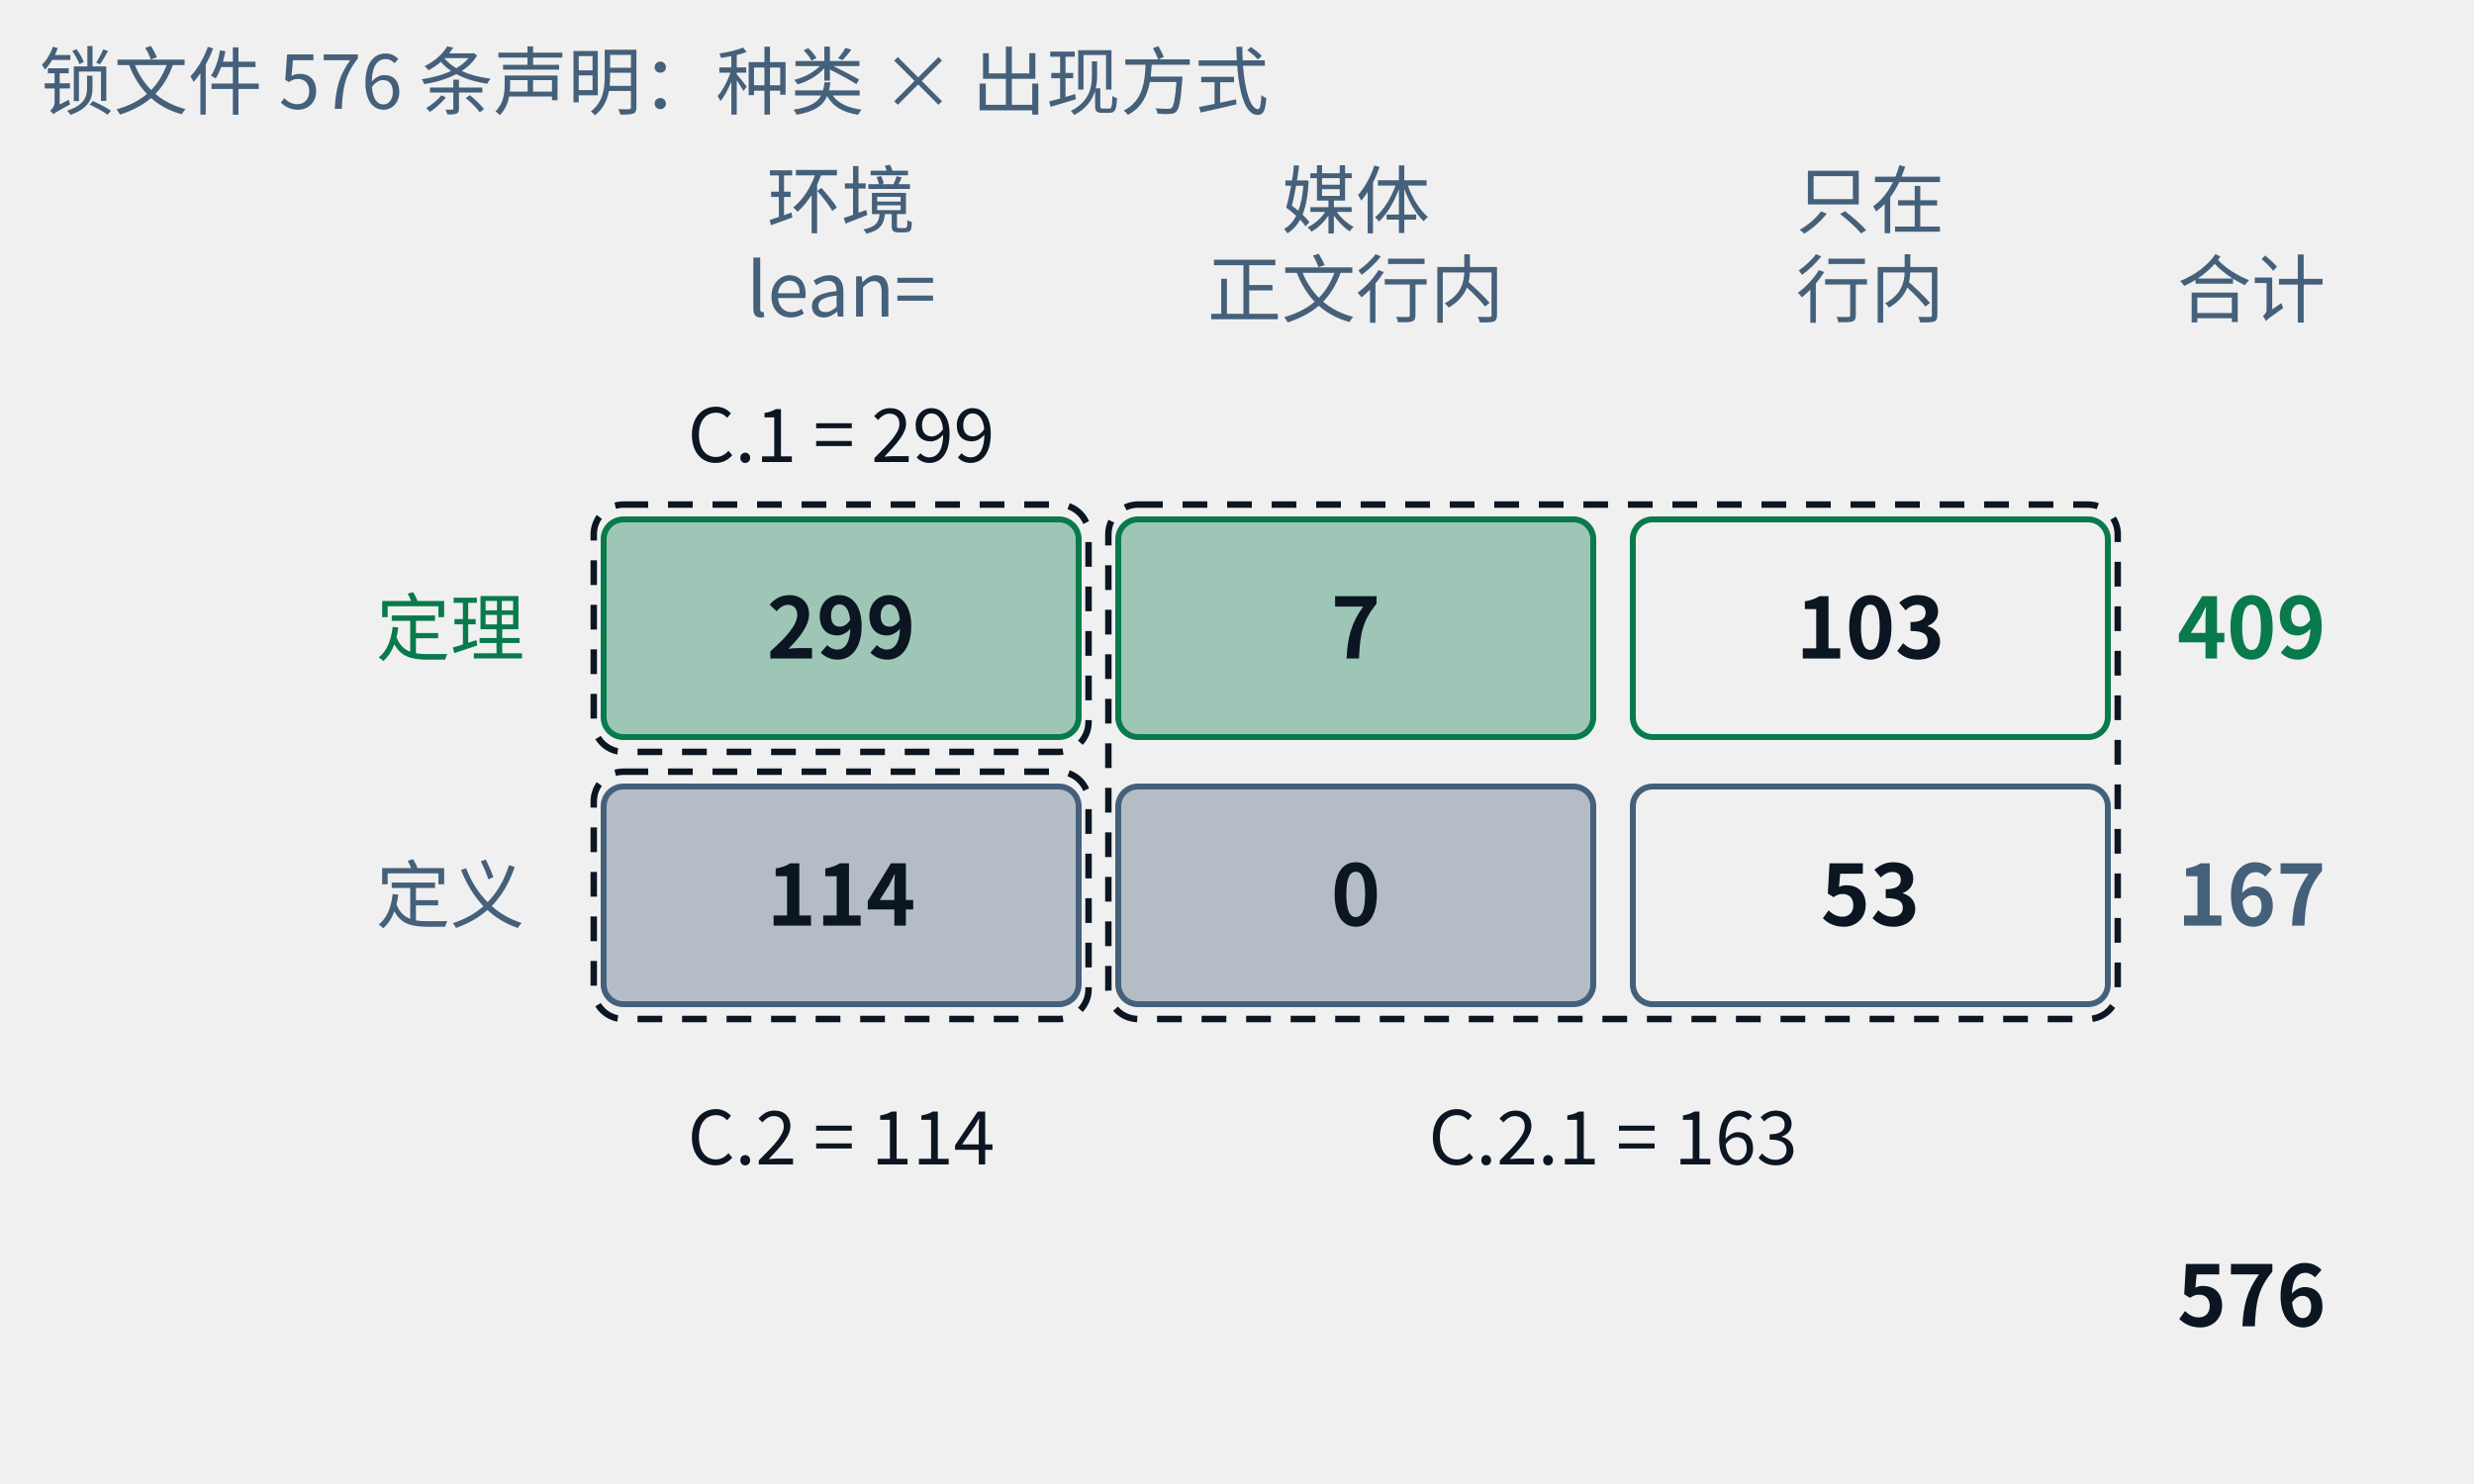
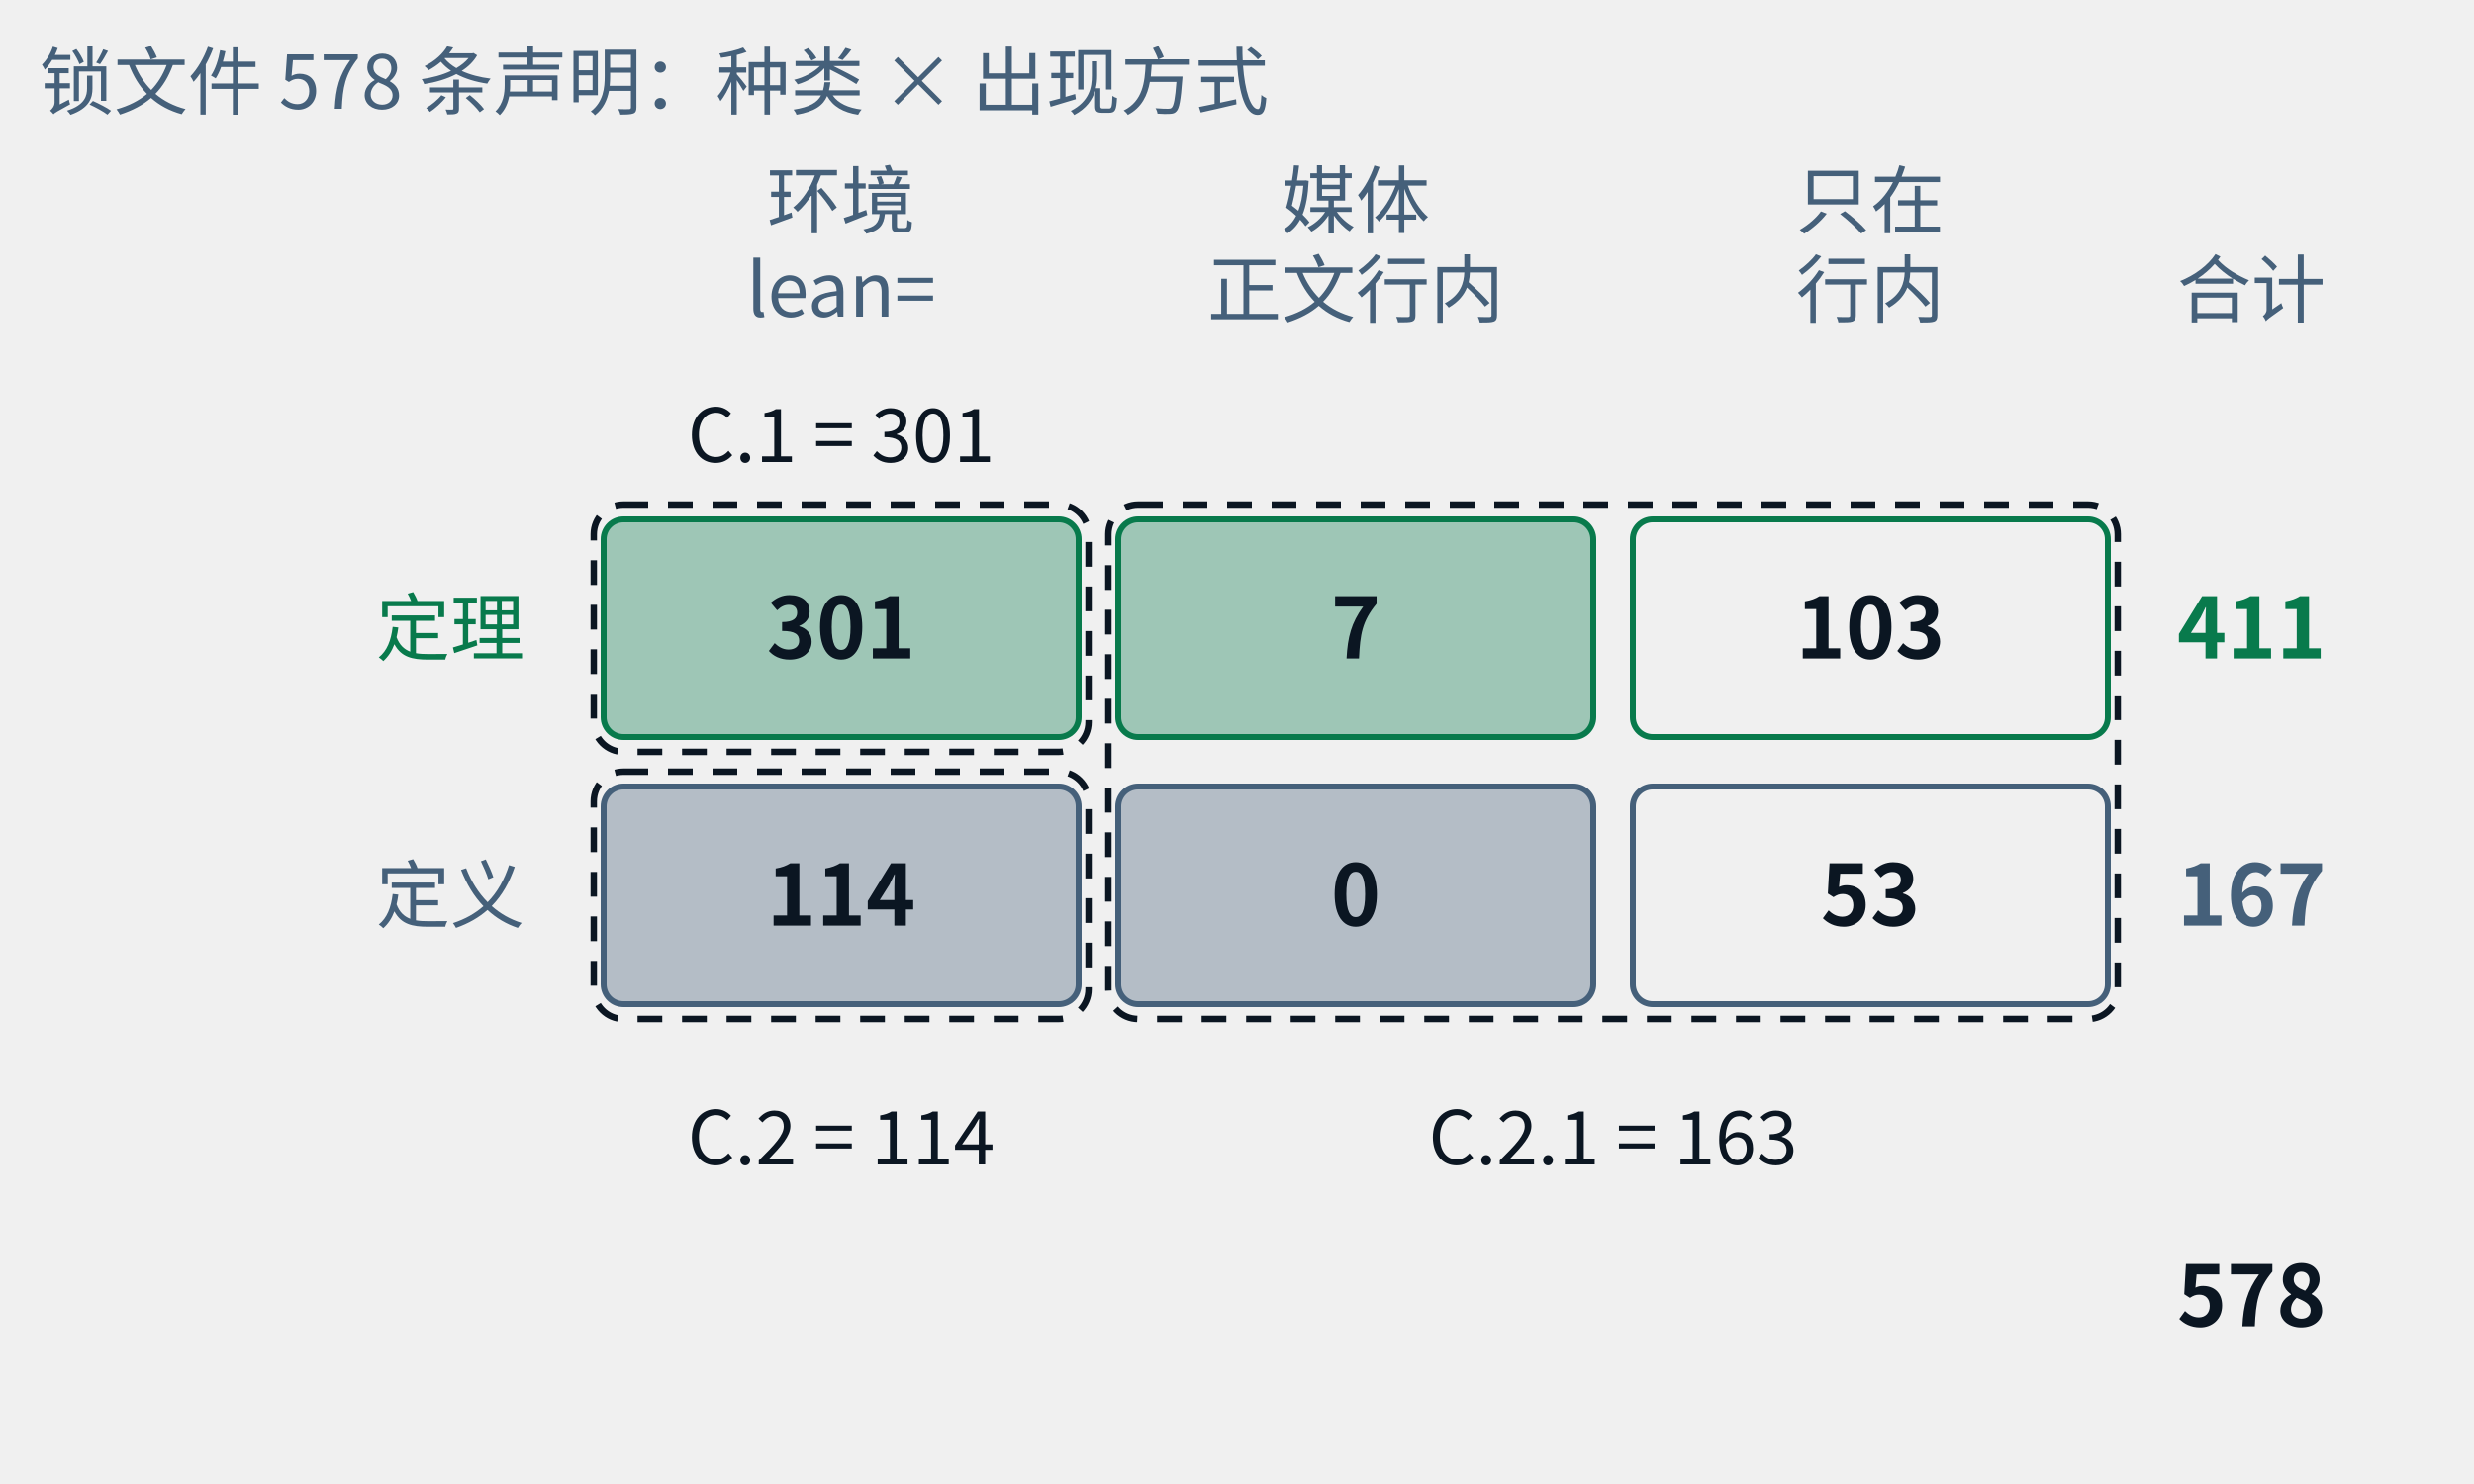
- <svg xmlns="http://www.w3.org/2000/svg" class="tr-fig" data-tr-fig="appc-ledger" data-lang="zh" viewBox="0 0 500 300" width="500" height="300" font-family="'Noto Sans SC', 'Noto Sans CJK SC', 'Source Sans 3', 'PingFang SC', 'Microsoft YaHei', system-ui, sans-serif" role="img" aria-label="一张两行三列的账：行是定理与定义，列是“定理或定义环境里用 lean= 引用”“由媒体引用、正文只以行内链接提到”“只在行内链接里出现”。定理一行是 299、7、103，合计 409；定义一行是 114、0、53，合计 167；总计 576。三个虚线框标出附录 C 的三张索引：C.1 = 299，C.2 = 114，C.2.1 = 7 + 103 + 0 + 53 = 163。">
+ <svg xmlns="http://www.w3.org/2000/svg" class="tr-fig" data-tr-fig="appc-ledger" data-lang="zh" viewBox="0 0 500 300" width="500" height="300" font-family="'Noto Sans SC', 'Noto Sans CJK SC', 'Source Sans 3', 'PingFang SC', 'Microsoft YaHei', system-ui, sans-serif" role="img" aria-label="一张两行三列的账：行是定理与定义，列是“定理或定义环境里用 lean= 引用”“由媒体引用、正文只以行内链接提到”“只在行内链接里出现”。定理一行是 301、7、103，合计 411；定义一行是 114、0、53，合计 167；总计 578。三个虚线框标出附录 C 的三张索引：C.1 = 301，C.2 = 114，C.2.1 = 7 + 103 + 0 + 53 = 163。">
  <style>.ts-ink{stroke:#0b1622}.tf-ink{fill:#0b1622}.ts-dim{stroke:#45607a}.tf-dim{fill:#45607a}.ts-faint{stroke:#9db3c4}.tf-faint{fill:#9db3c4}.ts-edge{stroke:#b9d0dd}.tf-edge{fill:#b9d0dd}.ts-hot{stroke:#5f9bb5}.tf-hot{fill:#5f9bb5}.ts-bg{stroke:#ffffff}.tf-bg{fill:#ffffff}.ts-panel{stroke:#eef5f9}.tf-panel{fill:#eef5f9}.ts-sheet{stroke:#f7fbfd}.tf-sheet{fill:#f7fbfd}.ts-cyan{stroke:#007c8a}.tf-cyan{fill:#007c8a}.ts-magenta{stroke:#b0128f}.tf-magenta{fill:#b0128f}.ts-amber{stroke:#946200}.tf-amber{fill:#946200}.ts-violet{stroke:#5a45c8}.tf-violet{fill:#5a45c8}.ts-ok{stroke:#087a4c}.tf-ok{fill:#087a4c}.ts-warn{stroke:#c21f3a}.tf-warn{fill:#c21f3a}.ts-blue{stroke:#1d5fd0}.tf-blue{fill:#1d5fd0}.ts-orange{stroke:#b85410}.tf-orange{fill:#b85410}.ts-sigma{stroke:#28405a}.tf-sigma{fill:#28405a}@media (prefers-color-scheme:dark){.ts-ink{stroke:#d4efff}.tf-ink{fill:#d4efff}.ts-dim{stroke:#6f8ea5}.tf-dim{fill:#6f8ea5}.ts-faint{stroke:#34506a}.tf-faint{fill:#34506a}.ts-edge{stroke:#143049}.tf-edge{fill:#143049}.ts-hot{stroke:#1f5d7c}.tf-hot{fill:#1f5d7c}.ts-bg{stroke:#03060c}.tf-bg{fill:#03060c}.ts-panel{stroke:#07101b}.tf-panel{fill:#07101b}.ts-sheet{stroke:#050c16}.tf-sheet{fill:#050c16}.ts-cyan{stroke:#19f0ff}.tf-cyan{fill:#19f0ff}.ts-magenta{stroke:#ff2fd0}.tf-magenta{fill:#ff2fd0}.ts-amber{stroke:#ffc83d}.tf-amber{fill:#ffc83d}.ts-violet{stroke:#9d8cff}.tf-violet{fill:#9d8cff}.ts-ok{stroke:#46ffb2}.tf-ok{fill:#46ffb2}.ts-warn{stroke:#ff5064}.tf-warn{fill:#ff5064}.ts-blue{stroke:#2a7bff}.tf-blue{fill:#2a7bff}.ts-orange{stroke:#ff8a3c}.tf-orange{fill:#ff8a3c}.ts-sigma{stroke:#cfe3ff}.tf-sigma{fill:#cfe3ff}}</style>
  <text class="tf-dim" x="170" y="46" font-size="15" text-anchor="middle">环境</text>
  <text class="tf-dim" x="170" y="64" font-size="15" text-anchor="middle">lean=</text>
  <text class="tf-dim" x="274" y="46" font-size="15" text-anchor="middle">媒体</text>
  <text class="tf-dim" x="274" y="64" font-size="15" text-anchor="middle">正文行内</text>
  <text class="tf-dim" x="378" y="46" font-size="15" text-anchor="middle">只在</text>
  <text class="tf-dim" x="378" y="64" font-size="15" text-anchor="middle">行内</text>
  <text class="tf-dim" x="440" y="64" font-size="15">合计</text>
  <text class="tf-ok" x="106" y="132.4" font-size="15" text-anchor="end">定理</text>
  <rect x="122" y="105" width="96" height="44" rx="4" class="ts-ok tf-ok" stroke-width="1.2" fill-opacity="0.35" />
-   <text class="tf-ink" x="170" y="133.12" font-size="17" text-anchor="middle" font-weight="600">299</text>
+   <text class="tf-ink" x="170" y="133.12" font-size="17" text-anchor="middle" font-weight="600">301</text>
  <rect x="226" y="105" width="96" height="44" rx="4" class="ts-ok tf-ok" stroke-width="1.2" fill-opacity="0.35" />
  <text class="tf-ink" x="274" y="133.12" font-size="17" text-anchor="middle" font-weight="600">7</text>
  <rect x="330" y="105" width="96" height="44" rx="4" class="ts-ok" stroke-width="1.2" fill="none" />
  <text class="tf-ink" x="378" y="133.12" font-size="17" text-anchor="middle" font-weight="600">103</text>
-   <text class="tf-ok" x="440" y="133.12" font-size="17" font-weight="600">409</text>
+   <text class="tf-ok" x="440" y="133.12" font-size="17" font-weight="600">411</text>
  <text class="tf-dim" x="106" y="186.4" font-size="15" text-anchor="end">定义</text>
  <rect x="122" y="159" width="96" height="44" rx="4" class="ts-dim tf-dim" stroke-width="1.2" fill-opacity="0.35" />
  <text class="tf-ink" x="170" y="187.12" font-size="17" text-anchor="middle" font-weight="600">114</text>
  <rect x="226" y="159" width="96" height="44" rx="4" class="ts-dim tf-dim" stroke-width="1.2" fill-opacity="0.35" />
  <text class="tf-ink" x="274" y="187.12" font-size="17" text-anchor="middle" font-weight="600">0</text>
  <rect x="330" y="159" width="96" height="44" rx="4" class="ts-dim" stroke-width="1.2" fill="none" />
  <text class="tf-ink" x="378" y="187.12" font-size="17" text-anchor="middle" font-weight="600">53</text>
  <text class="tf-dim" x="440" y="187.12" font-size="17" font-weight="600">167</text>
-   <text class="tf-ink" x="440" y="268.12" font-size="17" font-weight="600">576</text>
+   <text class="tf-ink" x="440" y="268.12" font-size="17" font-weight="600">578</text>
  <rect x="120" y="102" width="100" height="50" rx="6" class="ts-ink" stroke-width="1.3" stroke-dasharray="5 4" fill="none" />
  <rect x="120" y="156" width="100" height="50" rx="6" class="ts-ink" stroke-width="1.3" stroke-dasharray="5 4" fill="none" />
  <rect x="224" y="102" width="204" height="104" rx="6" class="ts-ink" stroke-width="1.3" stroke-dasharray="5 4" fill="none" />
-   <text class="tf-ink" x="170" y="93.4" font-size="15" text-anchor="middle">C.1 = 299</text>
+   <text class="tf-ink" x="170" y="93.4" font-size="15" text-anchor="middle">C.1 = 301</text>
  <text class="tf-ink" x="170" y="235.4" font-size="15" text-anchor="middle">C.2 = 114</text>
  <text class="tf-ink" x="326" y="235.4" font-size="15" text-anchor="middle">C.2.1 = 163</text>
-   <text class="tf-dim" x="8" y="22" font-size="15">锁文件 576 条声明：种类 × 出现方式</text>
+   <text class="tf-dim" x="8" y="22" font-size="15">锁文件 578 条声明：种类 × 出现方式</text>
</svg>
